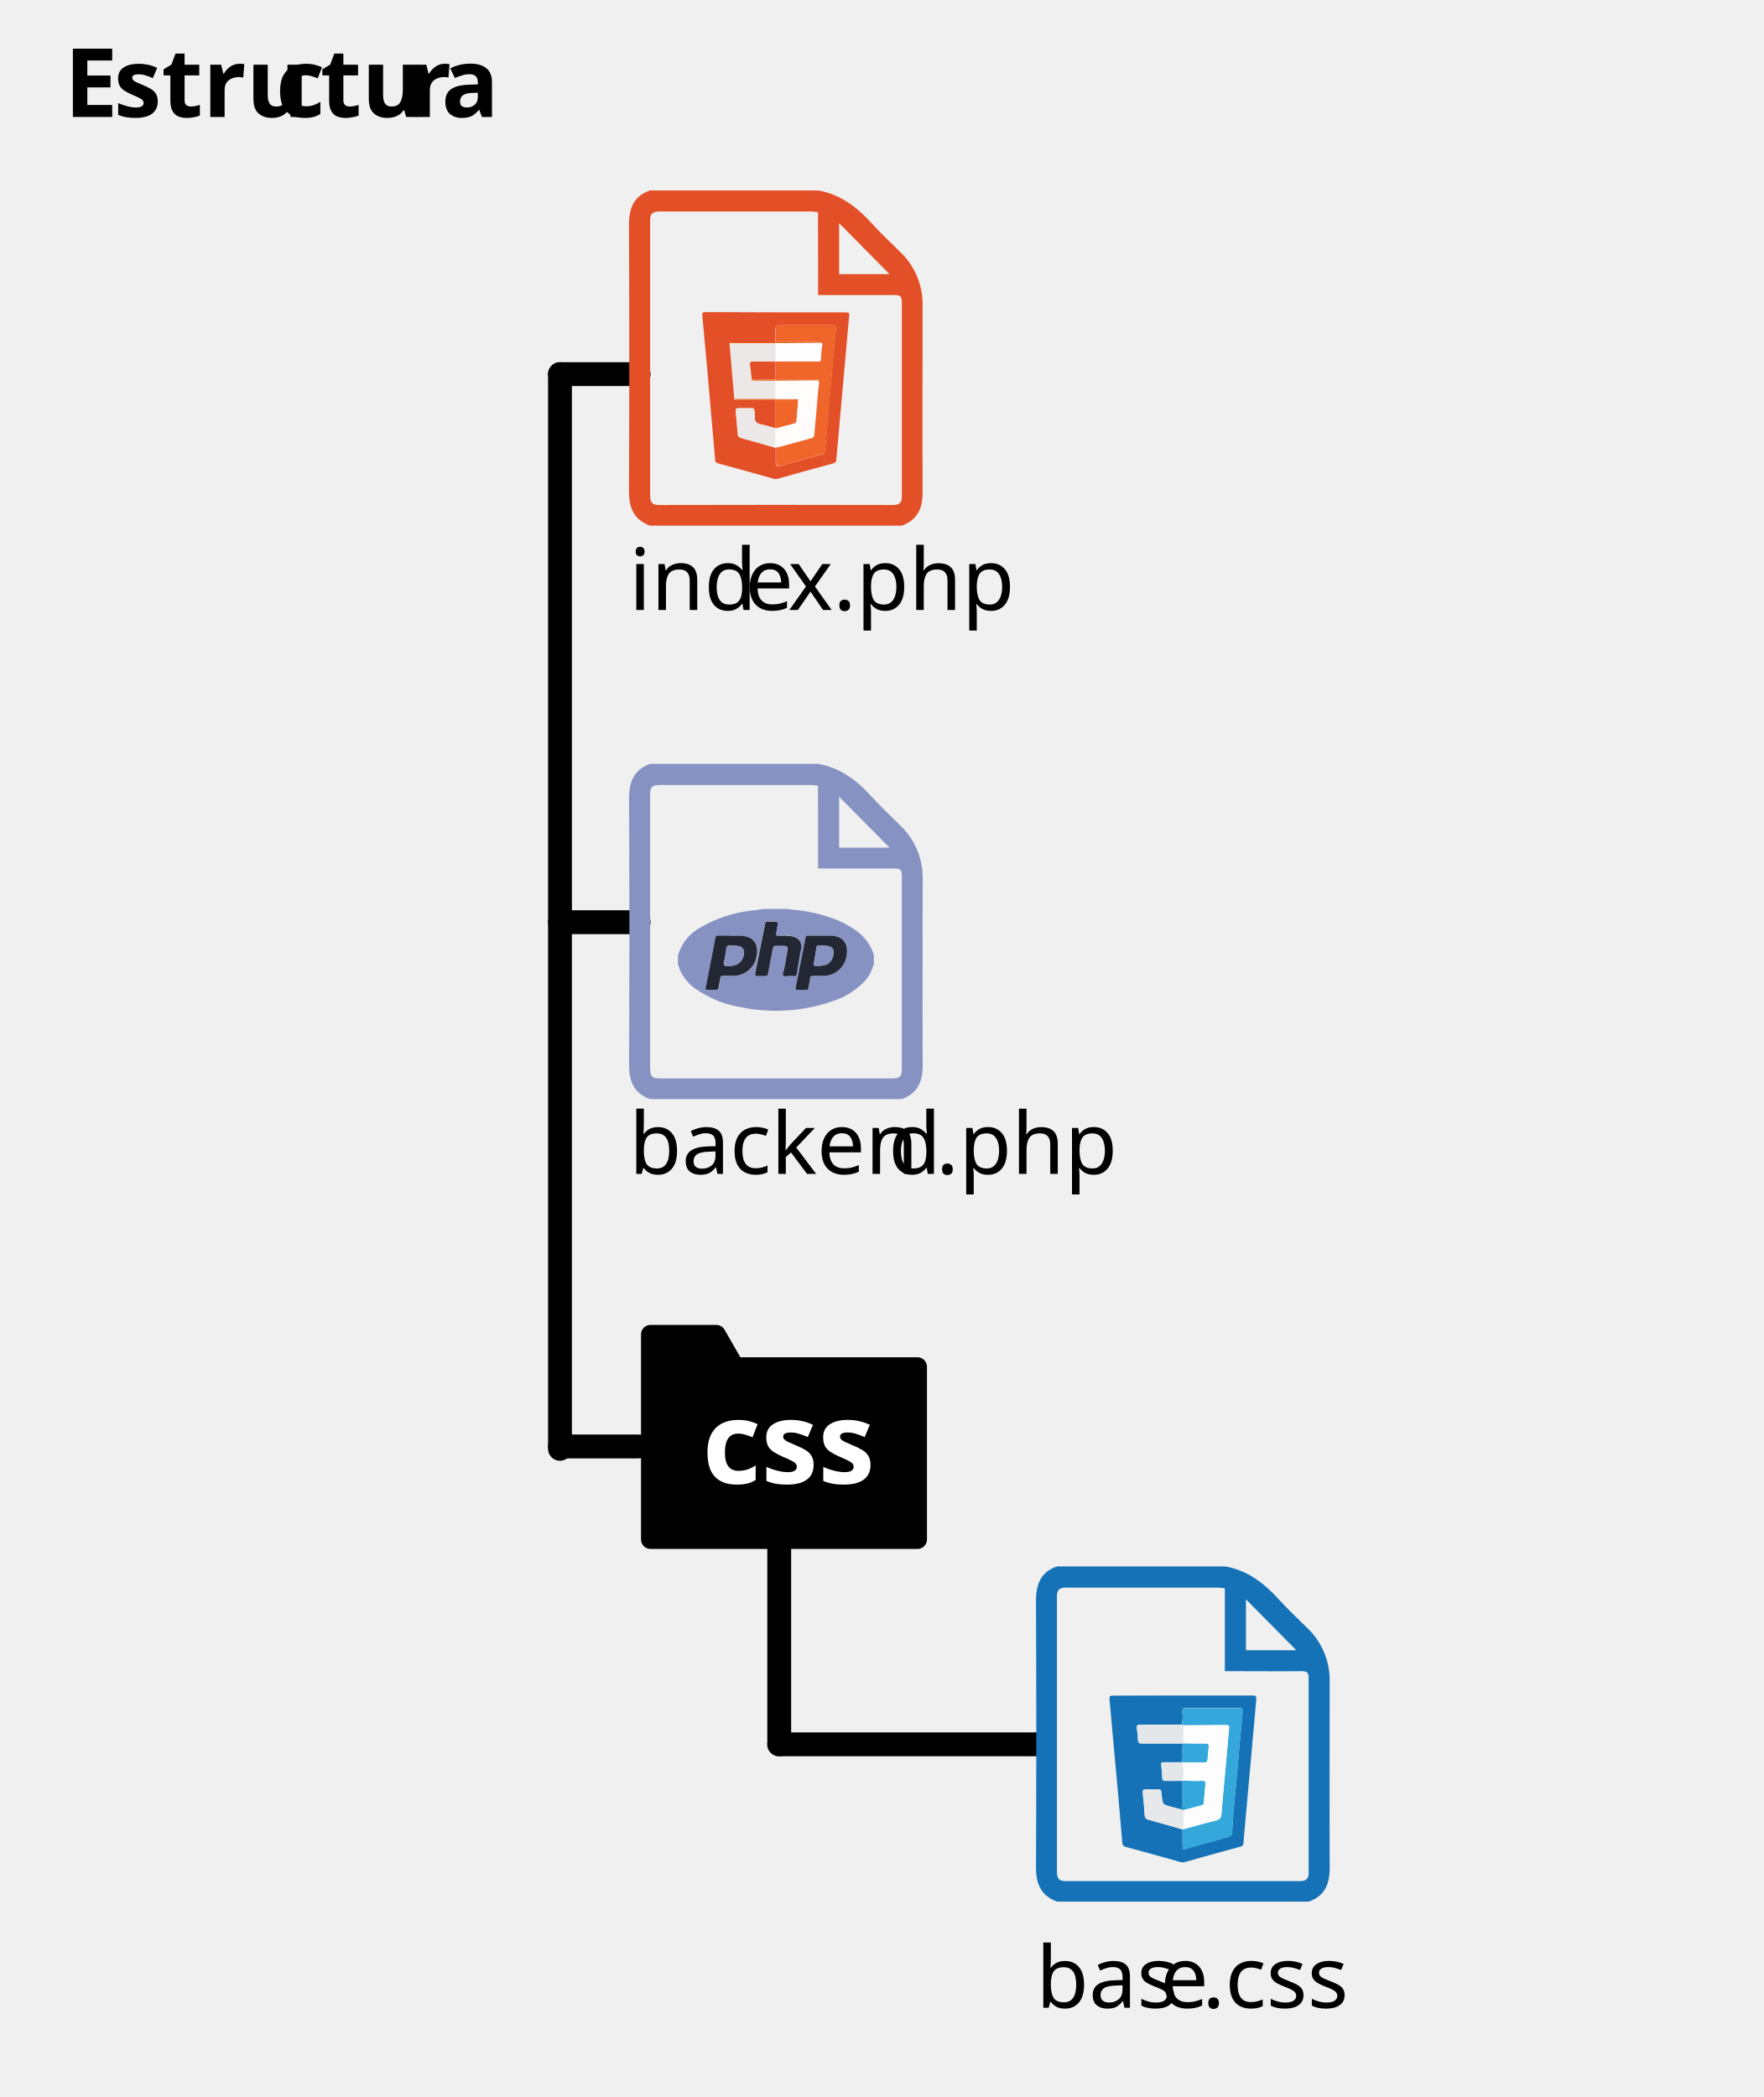
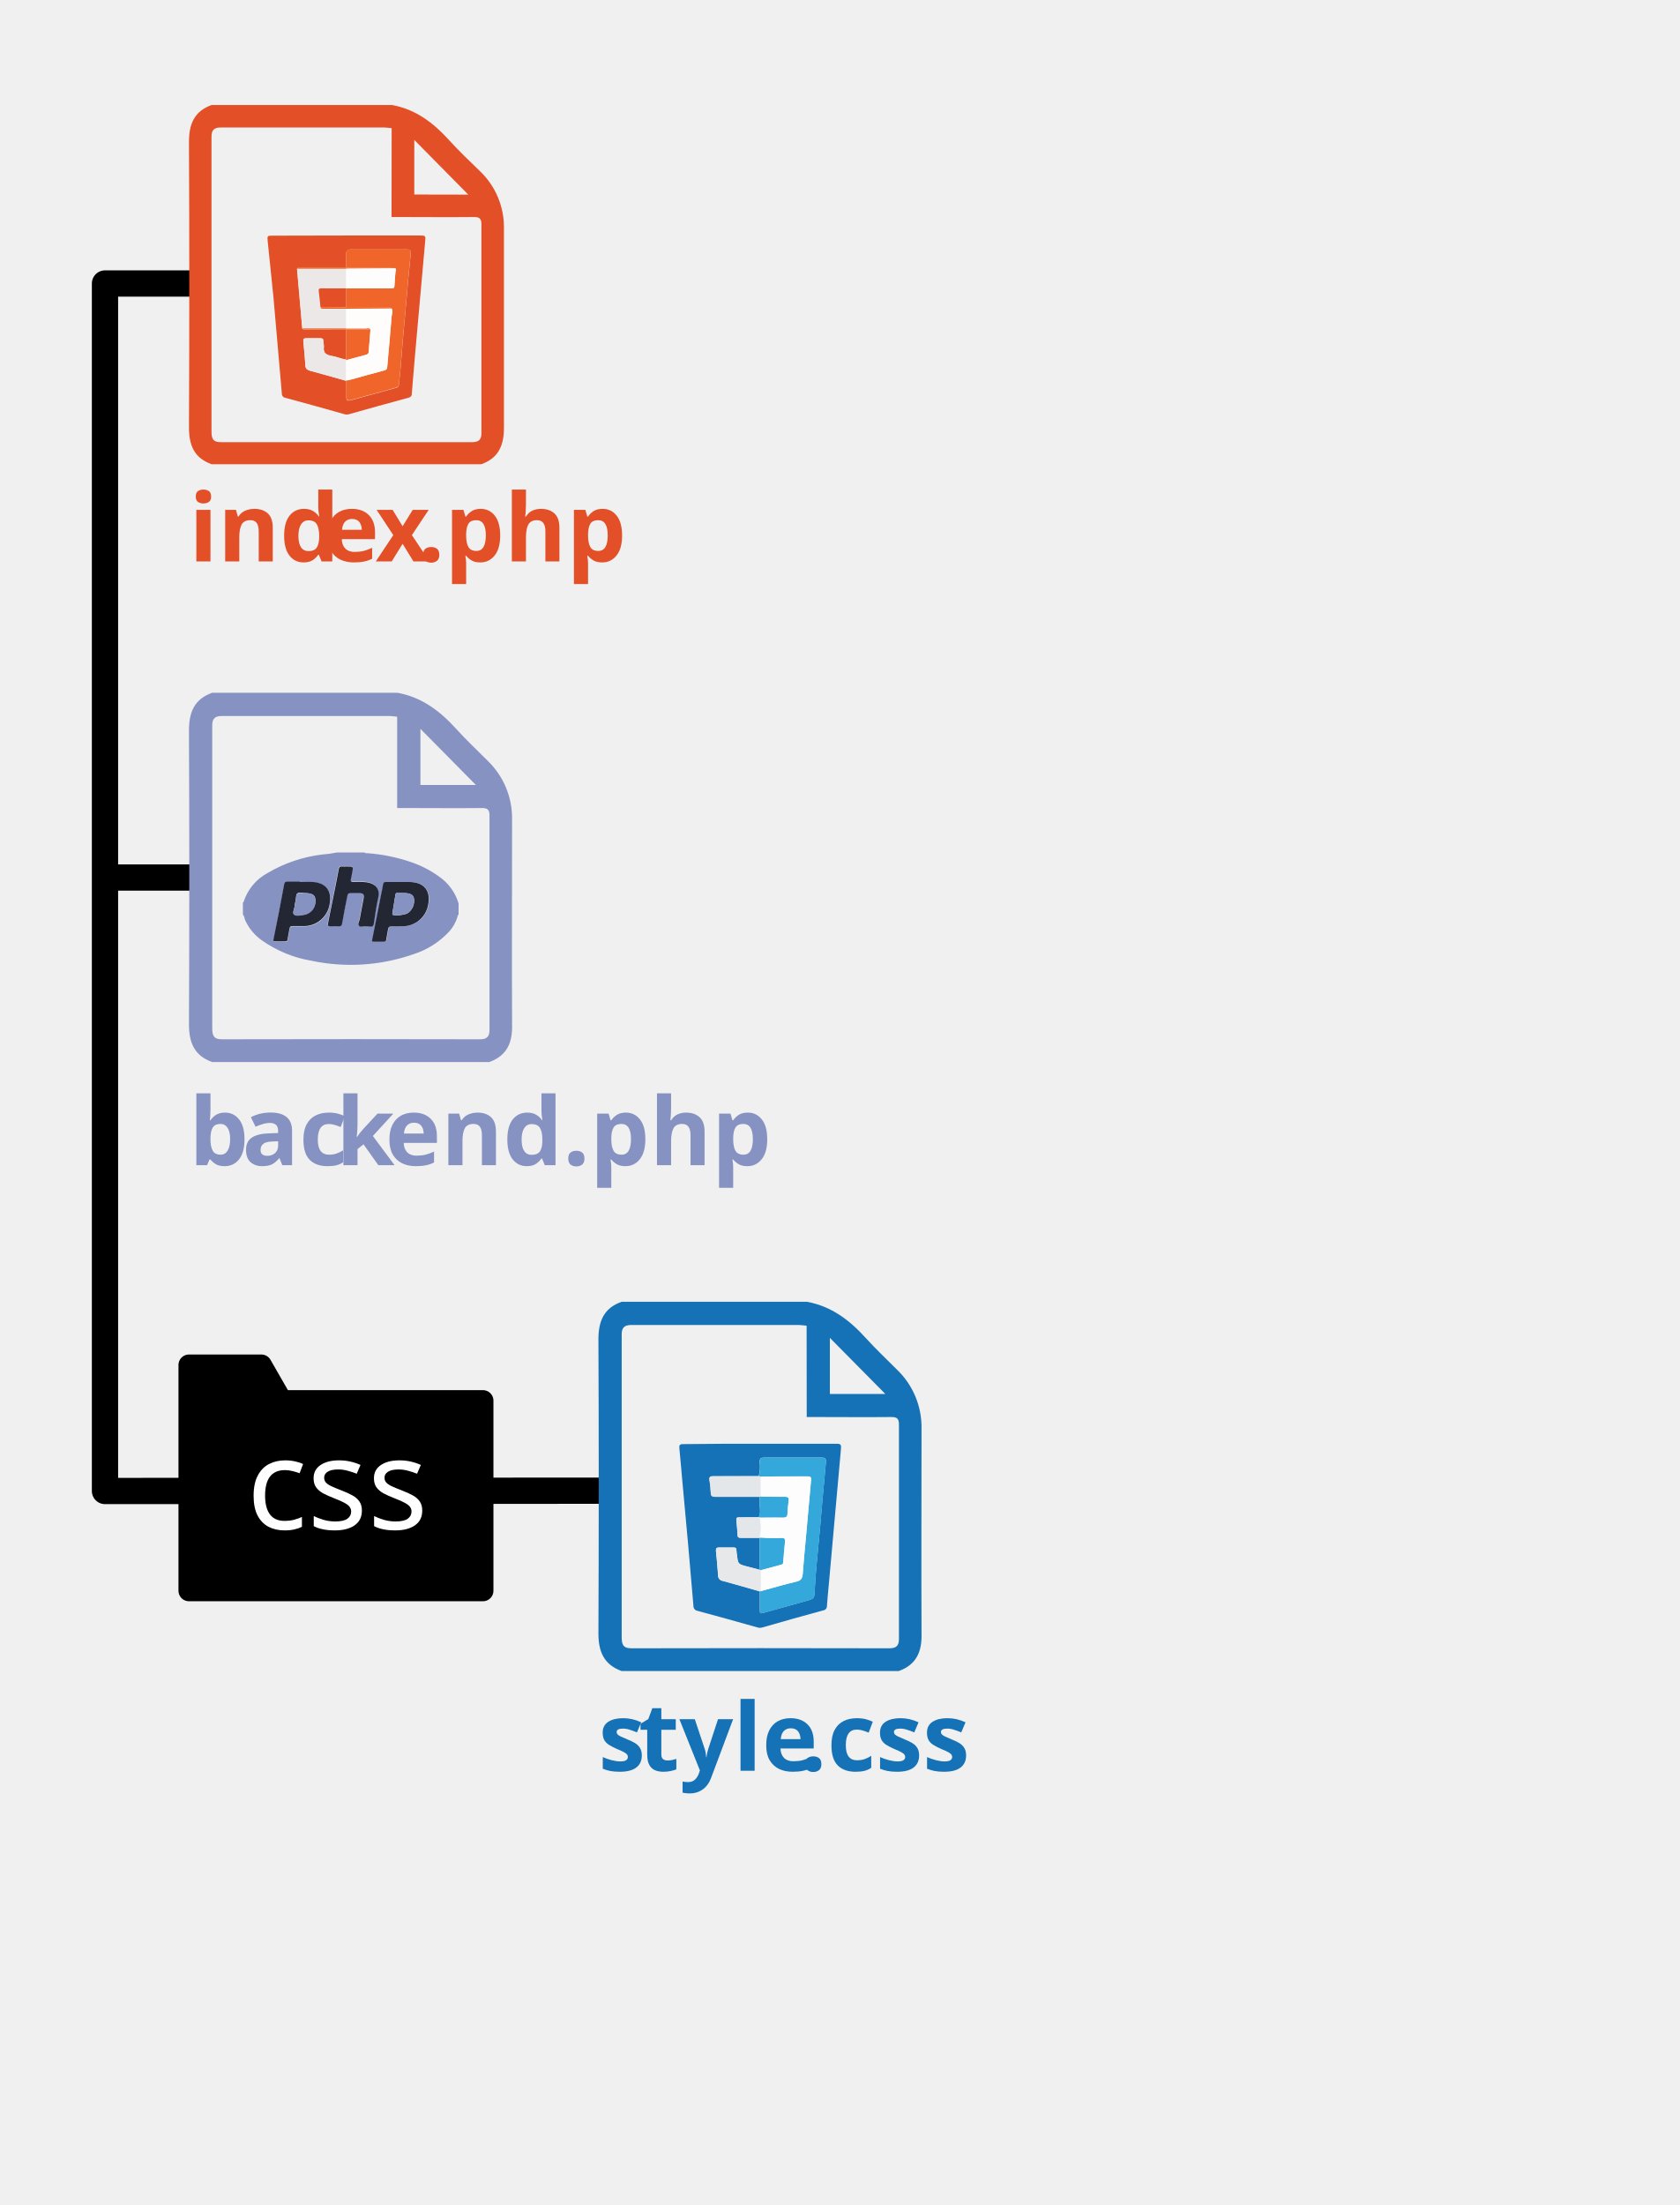
- <svg xmlns="http://www.w3.org/2000/svg" id="bfeb6316-7b32-4636-ad2c-10d6d61362b3" data-name="Capa 1" viewBox="0 0 370 440">
+ <svg xmlns="http://www.w3.org/2000/svg" id="a04faa5f-e1cd-4904-b171-dde281231b3d" data-name="Capa 1" viewBox="0 0 320 420">
  <defs>
-     <style>.a5312a10-8df7-4284-8a98-40cad1b5d318{font-size:20.07px;font-family:MyriadPro-Semibold, Myriad Pro;font-weight:600;}.a927149d-3722-43cd-bf86-bb2c22665fb1{letter-spacing:0em;}.f20b0300-ada6-4e11-a142-678c3128e29c{letter-spacing:0.01em;}.bbf4fb8f-2ec0-4d70-8a1d-113009138729{letter-spacing:0em;}.bcb127b5-7d21-4eb9-91b5-628c6d9b05a8{letter-spacing:-0.01em;}.bae83624-6673-4bfa-9a0b-577996d1568b,.fd0a886f-063a-441c-aba8-9243c1889ca1{stroke:#000;stroke-linecap:round;stroke-linejoin:round;}.bae83624-6673-4bfa-9a0b-577996d1568b{stroke-width:4px;}.fd0a886f-063a-441c-aba8-9243c1889ca1{fill:none;stroke-width:5px;}.a2cd9f05-fae3-4f66-b751-ffaf8f93218a{font-size:18px;font-family:MyriadPro-Regular, Myriad Pro;}.fc7c9bd3-73d5-42cc-80c2-58cd88b7e198{letter-spacing:0em;}.e6484037-50ca-4523-bbf8-77fd320ff5fa{letter-spacing:-0.01em;}.a4b303b7-9266-4167-84ba-cefdb43426be{font-size:24px;fill:#fff;font-family:MyriadPro-Bold, Myriad Pro;font-weight:700;}.ba4c1e87-9e36-4899-afc9-fc2cf6a614b0{fill:#e34f27;}.bbca7927-8bc7-4a94-b00e-d58a4bcd563e{fill:#f0662a;}.bb421e8d-7918-463b-9c62-63d1b974b33f{fill:#ebe8e7;}.a30e985a-581a-43c2-9fe4-4891997b92d7{fill:#ef590c;}.f034e055-fd91-4fe7-a8ab-2786ae0ec9cf{fill:#fefdfc;}.fe55b504-4f31-4e26-bf73-fce50818c088{fill:#fefdfd;}.e6adb279-d10c-41f4-a6b2-7989ccfda4c1{fill:#1572b6;}.bf9e1ed8-e5f1-4744-80b8-b52fbe0c146a{fill:#34a8db;}.ac9cc841-6582-48f8-a82c-70291024ccb4{fill:#e7e8e9;}.e235c7ec-e7d5-4ae0-8beb-ec4590648737{fill:#e4e7e9;}.b8e507d5-a867-463c-add7-6b087d06adae{fill:#fdfdfe;}.a1b7cb71-3ef2-42e2-b9bf-c5757561436d{letter-spacing:-0.01em;}.ee464ce7-6969-49b1-b232-3cc45531b819{fill:#8692c1;}.bb189f51-aa66-4048-9eb5-be5ff51d484c{fill:#232633;}</style>
+     <style>.a8a53b8d-1fb0-4574-b223-6d97b5b1d6fd,.b8307374-6799-4bf0-a8d5-657e83d12113{stroke:#000;stroke-linejoin:round;}.b8307374-6799-4bf0-a8d5-657e83d12113{stroke-linecap:round;stroke-width:4px;}.a8a53b8d-1fb0-4574-b223-6d97b5b1d6fd{fill:none;stroke-width:5px;}.bf6bfa33-5261-4090-b2fb-7348cfd9b181{font-size:24px;fill:#fff;font-family:SourceSansPro-Regular, Source Sans Pro;}.b970f913-ee29-4124-b5dc-68d27f2ecb4f,.bb1b2e5a-fbdc-496d-a076-ef6b0f729569{fill:#e34f27;}.b20557e2-fb9c-4be6-87ca-155758dea8d1{fill:#f0662a;}.f18a4d5c-3dee-4e7a-838c-7b58ab4fdaaa{fill:#ebe8e7;}.ac34c5d4-5668-44e4-8a1d-7918a19b7da4{fill:#ef590c;}.e8361cbd-0c09-421f-8399-d90fc19b0396{fill:#fefdfc;}.a26c0d6f-de3f-4755-8bc8-7cab7ed5eced{fill:#fefdfd;}.ea36145d-d63a-435c-9403-c3d602be9b24,.eaf8b41e-7d9f-4306-b434-704989a4ccfe{fill:#8692c1;}.fb47f862-99e5-4392-b781-8686d163c13d{fill:#232633;}.b0729d71-2834-4961-9c00-7670b0e87f62,.f6bd8b86-0668-4e69-9599-4b4999b3fb1c{fill:#1572b6;}.ff3d7d66-0c5e-4274-8951-5806d8b1cd9f{fill:#34a8db;}.b2dfed2e-f6bf-44fd-b9e9-36fa6dc613aa{fill:#e7e8e9;}.bda10584-240d-4f63-9b7f-9806c7dc6dfe{fill:#e4e7e9;}.b6593ffe-92da-442c-ab15-4c69864637c0{fill:#fdfdfe;}.b970f913-ee29-4124-b5dc-68d27f2ecb4f,.ea36145d-d63a-435c-9403-c3d602be9b24,.f6bd8b86-0668-4e69-9599-4b4999b3fb1c{font-size:18px;font-family:SourceSansPro-Bold, Source Sans Pro;font-weight:700;}.adaf6f10-52cb-4ec8-a4d3-7140127937db{letter-spacing:-0.02em;}.b3c400eb-c245-41fc-89da-6ad6a50360b8{letter-spacing:0em;}.f61b1d4c-7178-435f-8909-94bbcf15eb60{letter-spacing:-0.01em;}.a3f3d2aa-cad9-4e03-8db6-003cb90741e0{letter-spacing:-0.02em;}.e958fb83-9b09-433b-aca5-f07a19280d07{letter-spacing:-0.01em;}.a5dca30f-fd68-4bcc-98e5-98a80dd886ca{letter-spacing:-0.03em;}</style>
  </defs>
-   <text class="a5312a10-8df7-4284-8a98-40cad1b5d318" transform="translate(13.48 24.54)">
-     <tspan class="a927149d-3722-43cd-bf86-bb2c22665fb1">E</tspan>
-     <tspan x="10.4" y="0">stru</tspan>
-     <tspan class="f20b0300-ada6-4e11-a142-678c3128e29c" x="44.38" y="0">c</tspan>
-     <tspan class="bbf4fb8f-2ec0-4d70-8a1d-113009138729" x="53.69" y="0">tu</tspan>
-     <tspan class="bcb127b5-7d21-4eb9-91b5-628c6d9b05a8" x="72.15" y="0">r</tspan>
-     <tspan x="79.12" y="0">a</tspan>
+   <polygon class="b8307374-6799-4bf0-a8d5-657e83d12113" points="92 266.79 53.69 266.79 49.79 260 36 260 36 303 92 303 92 266.79" />
+   <polyline class="a8a53b8d-1fb0-4574-b223-6d97b5b1d6fd" points="37.95 54 20 54 20 284 115.14 283.94" />
+   <line class="a8a53b8d-1fb0-4574-b223-6d97b5b1d6fd" x1="36.77" y1="167.15" x2="20" y2="167.15" />
+   <text class="bf6bfa33-5261-4090-b2fb-7348cfd9b181" transform="translate(47 291.27)">css</text>
+   <path class="bb1b2e5a-fbdc-496d-a076-ef6b0f729569" d="M65.93,44.86H80c1.05,0,1.1.06,1,1.06q-.78,8.67-1.55,17.33-.53,5.86-1,11.73c0,.49-.23.67-.7.8-3.75,1-7.5,2.06-11.24,3.11a1.57,1.57,0,0,1-.91,0c-3.74-1.06-7.48-2.11-11.24-3.12a.77.77,0,0,1-.67-.82q-.78-9.2-1.6-18.37C51.71,53,51.38,49.51,51,46c-.1-1.11-.11-1.11,1-1.11Zm0,17.88,0,5.76c-.93-.11-1.77-.52-2.68-.67s-1.74-.48-1.54-1.73a7.28,7.28,0,0,0-.1-1.12c0-.42-.18-.54-.58-.53-.86,0-1.73,0-2.59,0-.56,0-.7.16-.64.69.15,1.5.29,3,.39,4.49,0,.59.29.81.85,1,2.31.61,4.61,1.28,6.91,1.93,0,.95,0,1.91,0,2.86s.24,1,1.06.79l2.74-.77c1.74-.47,3.5-.92,5.23-1.44.36-.11.94-.11,1-.66q.21-1.76.36-3.51c.13-1.58.23-3.15.37-4.73.21-2.45.45-4.91.67-7.37.14-1.51.25-3,.39-4.54s.31-3.26.48-4.88c.06-.59-.14-.81-.77-.81q-5.33,0-10.65,0c-.66,0-.89.28-.89.88,0,.86,0,1.73,0,2.6H57.44c-.29,0-.65-.14-.87.21q.52,5.7,1,11.4c.25.29.59.17.9.17Z" />
+   <path class="b20557e2-fb9c-4be6-87ca-155758dea8d1" d="M65.93,50.93c0-.87,0-1.74,0-2.6,0-.6.23-.88.89-.88q5.32,0,10.65,0c.63,0,.83.22.77.81-.17,1.62-.33,3.25-.48,4.88s-.25,3-.39,4.54c-.22,2.46-.46,4.92-.67,7.37-.14,1.58-.24,3.15-.37,4.73q-.15,1.75-.36,3.51c-.07.55-.65.55-1,.66-1.73.52-3.49,1-5.23,1.44L67,76.16c-.82.23-1,.06-1.06-.79s0-1.91,0-2.86v-.08a1.94,1.94,0,0,0,.42,0c2.3-.63,4.59-1.28,6.9-1.89.44-.12.5-.38.53-.75.27-3.1.57-6.19.81-9.29,0-.57.38-1.17,0-1.75-.25-.27-.59-.16-.89-.16H65.93V55l0-.06c2.89,0,5.78,0,8.67,0,.41,0,.54-.14.56-.54,0-.84.12-1.67.18-2.5l.06-.25c.05-.2.12-.4-.1-.54s-.6-.16-.9-.16Z" />
+   <path class="f18a4d5c-3dee-4e7a-838c-7b58ab4fdaaa" d="M57.6,62.55q-.51-5.7-1-11.4l9.36,0,0,3.72,0,.06c-1.55,0-3.1,0-4.65,0-.44,0-.62.1-.56.57.14,1,.23,2,.34,3.08.18.36.5.18.76.19l4.11,0v3.73Z" />
+   <path class="f18a4d5c-3dee-4e7a-838c-7b58ab4fdaaa" d="M65.93,72.51c-2.3-.65-4.6-1.32-6.91-1.93-.56-.15-.81-.37-.85-1-.1-1.5-.24-3-.39-4.49-.06-.53.08-.72.64-.69.86,0,1.73,0,2.59,0,.4,0,.58.11.58.53a7.28,7.28,0,0,1,.1,1.12c-.2,1.25.54,1.56,1.54,1.73s1.75.56,2.68.67c0,0,0,.07,0,.11v3.9Z" />
+   <path class="b20557e2-fb9c-4be6-87ca-155758dea8d1" d="M65.92,68.61s0-.07,0-.11c0-1.92,0-3.84,0-5.76h4.65c-.11,1.42-.24,2.85-.33,4.27,0,.42-.29.5-.61.59C68.4,67.92,67.16,68.27,65.92,68.61Z" />
+   <path class="ac34c5d4-5668-44e4-8a1d-7918a19b7da4" d="M65.93,51.17l-9.36,0c.22-.35.58-.21.87-.21H74.38c.3,0,.64-.11.9.16Z" />
+   <path class="ac34c5d4-5668-44e4-8a1d-7918a19b7da4" d="M70.58,62.73H65.93l-7.43,0c-.31,0-.65.12-.9-.17l8.32,0c1.24,0,2.48,0,3.72,0C70,62.57,70.32,62.39,70.58,62.73Z" />
+   <path class="e8361cbd-0c09-421f-8399-d90fc19b0396" d="M70.58,62.73c-.26-.34-.63-.16-.94-.17-1.24,0-2.48,0-3.72,0,0-1.25,0-2.49,0-3.73l8.65-.07c.38.58,0,1.18,0,1.75-.24,3.1-.54,6.19-.81,9.29,0,.37-.09.63-.53.75-2.31.61-4.6,1.26-6.9,1.89a1.94,1.94,0,0,1-.42,0V68.61c1.24-.34,2.48-.69,3.72-1,.32-.09.58-.17.61-.59C70.34,65.58,70.47,64.15,70.58,62.73Z" />
+   <path class="a26c0d6f-de3f-4755-8bc8-7cab7ed5eced" d="M65.93,51.17l9.35-.07c.22.14.15.34.1.54l-.06.25c-.06.83-.14,1.66-.18,2.5,0,.4-.15.54-.56.54-2.89,0-5.78,0-8.67,0C65.92,53.65,65.92,52.41,65.93,51.17Z" />
+   <path class="bb1b2e5a-fbdc-496d-a076-ef6b0f729569" d="M61.06,58.57c-.11-1-.2-2-.34-3.08-.06-.47.12-.58.56-.57,1.55,0,3.1,0,4.65,0v3.61Z" />
+   <path class="ac34c5d4-5668-44e4-8a1d-7918a19b7da4" d="M61.06,58.57H73.69c.3,0,.64-.11.89.16l-8.65.07-4.11,0C61.56,58.75,61.24,58.93,61.06,58.57Z" />
+   <path class="f18a4d5c-3dee-4e7a-838c-7b58ab4fdaaa" d="M75.32,51.89l.06-.25Z" />
+   <path class="bb1b2e5a-fbdc-496d-a076-ef6b0f729569" d="M91.7,88.42H40.3C37,87.24,36,84.81,36,81.45Q36.12,54.21,36,27c0-3.36,1-5.79,4.3-7H74.67c4.5.81,7.89,3.39,10.88,6.69,1.86,2.06,3.91,4,5.89,5.92A14.75,14.75,0,0,1,96,43.5c0,12.65,0,25.3,0,38C96,84.8,95,87.24,91.7,88.42Zm-17.09-64c-.6-.06-1-.14-1.39-.14q-15.58,0-31.17,0c-1.34,0-1.78.58-1.76,1.85,0,3.54,0,7.09,0,10.64q0,22.65,0,45.3c0,1.25.12,2.16,1.75,2.15q24,0,47.9,0c1.21,0,1.77-.43,1.77-1.68q0-19.92,0-39.83c0-1.06-.36-1.38-1.42-1.37-4.66.05-9.32,0-14,0h-1.7Zm14.6,12.65L78.92,26.65v10.4Z" />
+   <path class="eaf8b41e-7d9f-4306-b434-704989a4ccfe" d="M64.17,162.38h5.3c.13.18.32.12.49.13a33.08,33.08,0,0,1,8.46,1.74A20.12,20.12,0,0,1,83.69,167a9.47,9.47,0,0,1,3.67,5.09v2.12c-.16.07-.17.25-.21.39a7.16,7.16,0,0,1-1.65,2.91,15.82,15.82,0,0,1-6.76,4.25A36.14,36.14,0,0,1,59.35,183a22.93,22.93,0,0,1-9.47-3.89,9.39,9.39,0,0,1-3.17-3.83c-.16-.36-.14-.78-.44-1.08v-2.25c0-.05.11-.09.13-.14A9.57,9.57,0,0,1,51,166.27a26.84,26.84,0,0,1,10.33-3.5A21.14,21.14,0,0,0,64.17,162.38ZM76,168c-.75,0-1.5,0-2.25,0-.47,0-.68.12-.74.6s-.22,1.12-.33,1.69c-.56,2.85-1.11,5.71-1.69,8.56-.1.45,0,.55.43.53s1.11,0,1.66,0c.35,0,.51-.1.56-.45.09-.63.24-1.25.34-1.89.07-.42.21-.65.71-.61a18.87,18.87,0,0,0,2,0,4.93,4.93,0,0,0,4.93-4.07c.53-2.74-.75-4.31-3.56-4.36Zm-18.87,0v0c-.77,0-1.54,0-2.31,0-.41,0-.57.12-.65.54q-1,5.16-2,10.32c-.09.43,0,.54.44.52s1.11,0,1.66,0c.34,0,.51-.07.56-.45.09-.68.26-1.35.37-2,.06-.34.19-.49.56-.47.66,0,1.33,0,2,0a4.94,4.94,0,0,0,5.09-4.27c.42-2.43-.69-3.91-3.14-4.12C58.84,168,58,168,57.15,168Zm12.46,8.4a7,7,0,0,1,.93,0c.44.06.58-.15.64-.54.27-1.65.48-3.32.85-5s-.59-2.63-2.17-2.88a15.86,15.86,0,0,0-2.58-.06c-.39,0-.58-.1-.47-.53s.15-.78.23-1.17c.26-1.27.26-1.26-1-1.26-.31,0-.62,0-.93,0s-.53.1-.6.49c-.29,1.61-.62,3.21-.94,4.8-.37,1.84-.73,3.68-1.11,5.52-.1.48,0,.63.51.59a12.85,12.85,0,0,1,1.52,0c.41,0,.57-.11.65-.53.32-1.76.7-3.5,1-5.26.08-.43.25-.6.69-.56s1,0,1.46,0c.9,0,1.1.27.93,1.14l-.72,3.83c-.08.43-.35,1-.17,1.26S69.23,176.38,69.61,176.43Z" />
+   <path class="fb47f862-99e5-4392-b781-8686d163c13d" d="M76,168h2c2.81.05,4.09,1.62,3.56,4.36a4.93,4.93,0,0,1-4.93,4.07,18.87,18.87,0,0,1-2,0c-.5,0-.64.19-.71.61-.1.64-.25,1.26-.34,1.89,0,.35-.21.47-.56.45-.55,0-1.11,0-1.66,0s-.53-.08-.43-.53c.58-2.85,1.13-5.71,1.69-8.56.11-.57.26-1.12.33-1.69s.27-.62.74-.6C74.52,168,75.27,168,76,168Zm.61,2.09h-.85c-.23,0-.39,0-.43.3-.2,1.19-.39,2.39-.59,3.58,0,.2,0,.35.26.34a5.87,5.87,0,0,0,2.53-.28,2.87,2.87,0,0,0,1.33-2.93c-.14-.7-.76-1-2-1Z" />
+   <path class="fb47f862-99e5-4392-b781-8686d163c13d" d="M57.15,168c.84,0,1.69-.06,2.52,0,2.45.21,3.56,1.69,3.14,4.12a4.94,4.94,0,0,1-5.09,4.27c-.66,0-1.33,0-2,0-.37,0-.5.13-.56.47-.11.67-.28,1.34-.37,2,0,.38-.22.46-.56.45-.55,0-1.11,0-1.66,0s-.53-.09-.44-.52q1.05-5.16,2-10.32c.08-.42.24-.55.65-.54.77,0,1.54,0,2.31,0Zm.61,2.06a3.53,3.53,0,0,1-.46,0c-.55-.07-.85.08-.89.71s-.23,1.17-.27,1.76-.54,1.36-.08,1.67,1.25.12,1.87,0a2.6,2.6,0,0,0,2.13-3C60,170.42,59.37,170.09,57.76,170.09Z" />
+   <path class="fb47f862-99e5-4392-b781-8686d163c13d" d="M69.61,176.43c-.38-.05-1,.21-1.25-.11s.09-.83.17-1.26l.72-3.83c.17-.87,0-1.12-.93-1.14-.49,0-1,0-1.46,0s-.61.13-.69.56c-.33,1.76-.71,3.5-1,5.26-.08.42-.24.55-.65.53a12.85,12.85,0,0,0-1.52,0c-.48,0-.61-.11-.51-.59.38-1.84.74-3.68,1.11-5.52.32-1.59.65-3.19.94-4.8.07-.39.22-.52.6-.49s.62,0,.93,0c1.26,0,1.26,0,1,1.26-.08.39-.13.78-.23,1.17s.08.53.47.53a15.86,15.86,0,0,1,2.58.06c1.58.25,2.55,1.2,2.17,2.88s-.58,3.3-.85,5c-.06.39-.2.6-.64.54A7,7,0,0,0,69.61,176.43Z" />
+   <path class="eaf8b41e-7d9f-4306-b434-704989a4ccfe" d="M76.63,170.09h.2c1.29,0,1.91.31,2,1A2.87,2.87,0,0,1,77.55,174a5.87,5.87,0,0,1-2.53.28c-.25,0-.29-.14-.26-.34.2-1.19.39-2.39.59-3.58,0-.25.2-.31.43-.3Z" />
+   <path class="eaf8b41e-7d9f-4306-b434-704989a4ccfe" d="M57.76,170.09c1.61,0,2.23.33,2.3,1.2a2.6,2.6,0,0,1-2.13,3c-.62.09-1.43.27-1.87,0s0-1.09.08-1.67.24-1.17.27-1.76.34-.78.89-.71A3.53,3.53,0,0,0,57.76,170.09Z" />
+   <path class="eaf8b41e-7d9f-4306-b434-704989a4ccfe" d="M93.22,202.29H40.41C37,201.07,36,198.57,36,195.13q.12-28,0-56c0-3.45,1-5.95,4.41-7.17H75.72c4.63.83,8.11,3.48,11.18,6.87,1.92,2.12,4,4.07,6,6.08a15.17,15.17,0,0,1,4.65,11.19c0,13-.06,26,0,39C97.66,198.57,96.6,201.07,93.22,202.29ZM75.66,136.52c-.61-.06-1-.14-1.42-.14-10.67,0-21.35,0-32,0-1.38,0-1.83.59-1.81,1.89,0,3.65,0,7.29,0,10.93q0,23.26,0,46.54c0,1.29.13,2.22,1.8,2.22q24.6-.06,49.2,0c1.24,0,1.82-.44,1.82-1.73q0-20.46,0-40.91c0-1.09-.37-1.42-1.45-1.41-4.79.05-9.58,0-14.37,0H75.66Zm15,13c-3.52-3.57-7.07-7.15-10.57-10.69v10.69Z" />
+   <path class="b0729d71-2834-4961-9c00-7670b0e87f62" d="M144.83,275c4.86,0,9.72,0,14.58,0,.76,0,.86.24.8.9q-1.17,13-2.33,26c-.12,1.33-.26,2.66-.35,4a.8.8,0,0,1-.7.84Q151,308.32,145.2,310a1.53,1.53,0,0,1-.85,0c-3.82-1.07-7.63-2.14-11.46-3.17a.91.91,0,0,1-.79-.95q-1-11.91-2.12-23.82c-.19-2.06-.35-4.13-.56-6.19-.06-.6.07-.81.73-.8C135,275,139.93,275,144.83,275Zm-.27,14c-1.24,0-2.47,0-3.71,0-.38,0-.63,0-.58.52.1,1,.17,1.94.23,2.91,0,.47.35.47.69.47l3.54,0V299l-2.48-.65c-1.65-.45-1.65-.45-1.85-2.1a8.23,8.23,0,0,1-.11-1c0-.4-.18-.51-.55-.5-.91,0-1.83,0-2.75,0-.54,0-.65.19-.6.68.16,1.56.31,3.12.41,4.68a1,1,0,0,0,.87,1c2.37.63,4.72,1.32,7.07,2v3.2c0,1.11,0,1.11,1,.81,2.59-.72,5.17-1.45,7.76-2.16,1.65-.46,1.62-.45,1.7-2.14s.24-3.47.39-5.2c.21-2.38.45-4.75.67-7.12.14-1.56.26-3.12.4-4.67q.33-3.66.67-7.3c.07-.63-.09-.9-.8-.89q-5.52,0-11,0c-.62,0-.81.18-.83.81a6.7,6.7,0,0,1-.16,2.71c-2.89,0-5.79,0-8.68,0-.58,0-.8.15-.71.75a17.15,17.15,0,0,1,.24,2.37c0,.7.31.8.92.8,2.81,0,5.61,0,8.42,0,0,.38,0,.76,0,1.13C144.66,287.18,145,288.12,144.56,289Z" />
+   <path class="ff3d7d66-0c5e-4274-8951-5806d8b1cd9f" d="M144.56,281.18a6.7,6.7,0,0,0,.16-2.71c0-.63.21-.81.83-.81q5.5,0,11,0c.71,0,.87.26.8.89q-.35,3.65-.67,7.3c-.14,1.55-.26,3.11-.4,4.67-.22,2.37-.46,4.74-.67,7.12-.15,1.73-.31,3.46-.39,5.2s-.05,1.68-1.7,2.14c-2.59.71-5.17,1.44-7.76,2.16-1,.3-1,.3-1-.81v-3.2l.19-.08c2.25-.61,4.49-1.28,6.77-1.81.91-.21,1.14-.66,1.2-1.5.19-2.57.45-5.13.68-7.69q.45-5.08.91-10.17c0-.49-.07-.68-.6-.68-3,0-6,0-9,.05Z" />
+   <path class="b2dfed2e-f6bf-44fd-b9e9-36fa6dc613aa" d="M144.93,303.05l-.19.08c-2.35-.66-4.7-1.35-7.07-2a1,1,0,0,1-.87-1c-.1-1.56-.25-3.12-.41-4.68,0-.49.06-.7.6-.68.92,0,1.84,0,2.75,0,.37,0,.55.1.55.5a8.23,8.23,0,0,0,.11,1c.2,1.65.2,1.65,1.85,2.1l2.48.65.19.06Z" />
+   <path class="bda10584-240d-4f63-9b7f-9806c7dc6dfe" d="M144.56,281.18l.35.07c0,1.26,0,2.52,0,3.78l-.17.1c-2.81,0-5.61,0-8.42,0-.61,0-.92-.1-.92-.8a17.15,17.15,0,0,0-.24-2.37c-.09-.6.13-.75.71-.75C138.77,281.21,141.67,281.19,144.56,281.18Z" />
+   <path class="ff3d7d66-0c5e-4274-8951-5806d8b1cd9f" d="M144.92,299.08l-.19-.06V293s0-.08,0-.12a33.94,33.94,0,0,0,4.16.08c.49,0,.7.12.65.65-.14,1.32-.26,2.64-.36,4,0,.42-.32.44-.6.52Z" />
+   <path class="ff3d7d66-0c5e-4274-8951-5806d8b1cd9f" d="M144.75,285.13l.17-.1c1.54,0,3.08.07,4.62.05.6,0,.78.19.7.77-.1.82-.17,1.65-.22,2.47,0,.54-.25.75-.83.74-1.48,0-3,0-4.44,0l-.19-.08c.39-.89.1-1.83.18-2.75C144.77,285.89,144.75,285.51,144.75,285.13Z" />
+   <path class="bda10584-240d-4f63-9b7f-9806c7dc6dfe" d="M144.56,289l.19.08a9.11,9.11,0,0,1,0,3.75s0,.08,0,.12l-3.54,0c-.34,0-.66,0-.69-.47-.06-1-.13-1.94-.23-2.91-.05-.48.2-.52.58-.52C142.09,289,143.32,289,144.56,289Z" />
+   <path class="b6593ffe-92da-442c-ab15-4c69864637c0" d="M144.74,292.84a9.11,9.11,0,0,0,0-3.75c1.48,0,3-.06,4.44,0,.58,0,.79-.2.83-.74,0-.82.12-1.65.22-2.47.08-.58-.1-.77-.7-.77-1.54,0-3.08,0-4.62-.05,0-1.26,0-2.52,0-3.78,3,0,6,0,9-.05.53,0,.65.19.6.68q-.47,5.08-.91,10.17c-.23,2.56-.49,5.12-.68,7.69-.06.84-.29,1.29-1.2,1.5-2.28.53-4.52,1.2-6.77,1.81,0-1.32,0-2.65,0-4l3.67-1c.28-.08.57-.1.6-.52.1-1.33.22-2.65.36-4,0-.53-.16-.64-.65-.65A33.94,33.94,0,0,1,144.74,292.84Z" />
+   <path class="b0729d71-2834-4961-9c00-7670b0e87f62" d="M171.22,318.29H118.41c-3.37-1.22-4.42-3.72-4.41-7.16q.12-28,0-56c0-3.45,1-5.95,4.41-7.17h35.31c4.63.83,8.11,3.48,11.18,6.87,1.92,2.12,4,4.07,6,6.08a15.17,15.17,0,0,1,4.65,11.19c0,13-.06,26,0,39C175.66,314.57,174.6,317.07,171.22,318.29Zm-17.56-65.77c-.61-.06-1-.14-1.42-.14-10.67,0-21.35,0-32,0-1.38,0-1.83.59-1.81,1.89,0,3.65,0,7.29,0,10.93q0,23.26,0,46.54c0,1.29.13,2.22,1.8,2.22q24.6-.06,49.2,0c1.24,0,1.82-.44,1.82-1.73q0-20.46,0-40.91c0-1.09-.37-1.42-1.45-1.41-4.79.05-9.58,0-14.37,0h-1.75Zm15,13c-3.52-3.57-7.07-7.15-10.57-10.69v10.69Z" />
+   <text class="f6bd8b86-0668-4e69-9599-4b4999b3fb1c" transform="translate(114 337.29)">
+     <tspan class="adaf6f10-52cb-4ec8-a4d3-7140127937db">s</tspan>
+     <tspan class="b3c400eb-c245-41fc-89da-6ad6a50360b8" x="7.61" y="0">tyle</tspan>
+     <tspan class="f61b1d4c-7178-435f-8909-94bbcf15eb60" x="38.36" y="0">.</tspan>
+     <tspan x="43.58" y="0">css</tspan>
  </text>
-   <polygon class="bae83624-6673-4bfa-9a0b-577996d1568b" points="192.5 286.79 154.19 286.79 150.29 280 136.5 280 136.5 323 192.5 323 192.5 286.79" />
-   <line class="fd0a886f-063a-441c-aba8-9243c1889ca1" x1="117.5" y1="78.5" x2="117.5" y2="304" />
-   <line class="fd0a886f-063a-441c-aba8-9243c1889ca1" x1="134" y1="193.5" x2="117.5" y2="193.5" />
-   <line class="fd0a886f-063a-441c-aba8-9243c1889ca1" x1="134" y1="78.5" x2="117.5" y2="78.5" />
-   <line class="fd0a886f-063a-441c-aba8-9243c1889ca1" x1="134" y1="303.5" x2="117.5" y2="303.5" />
-   <line class="fd0a886f-063a-441c-aba8-9243c1889ca1" x1="163.5" y1="324" x2="163.5" y2="366" />
-   <line class="fd0a886f-063a-441c-aba8-9243c1889ca1" x1="219" y1="366" x2="163.5" y2="366" />
-   <text class="a2cd9f05-fae3-4f66-b751-ffaf8f93218a" transform="translate(131.98 127.99)">ind<tspan class="fc7c9bd3-73d5-42cc-80c2-58cd88b7e198" x="24.35" y="0">e</tspan>
-     <tspan x="33.32" y="0">x.php</tspan>
+   <text class="b970f913-ee29-4124-b5dc-68d27f2ecb4f" transform="translate(36 106.94)">ind<tspan class="a3f3d2aa-cad9-4e03-8db6-003cb90741e0" x="25.58" y="0">ex</tspan>
+     <tspan x="43.58" y="0">.php</tspan>
  </text>
-   <text class="a2cd9f05-fae3-4f66-b751-ffaf8f93218a" transform="translate(217.38 421.27)">bas<tspan class="e6484037-50ca-4523-bbf8-77fd320ff5fa" x="26.05" y="0">e</tspan>
-     <tspan x="34.85" y="0">.css</tspan>
+   <text class="ea36145d-d63a-435c-9403-c3d602be9b24" transform="translate(36 221.94)">
+     <tspan class="e958fb83-9b09-433b-aca5-f07a19280d07">b</tspan>
+     <tspan x="10.12" y="0">ac</tspan>
+     <tspan class="a5dca30f-fd68-4bcc-98e5-98a80dd886ca" x="28.01" y="0">k</tspan>
+     <tspan x="37.37" y="0">end.php</tspan>
  </text>
-   <text class="a4b303b7-9266-4167-84ba-cefdb43426be" transform="translate(147.37 311.27)">css</text>
-   <path class="ba4c1e87-9e36-4899-afc9-fc2cf6a614b0" d="M162.73,65.54h14.41c1.09,0,1.13.06,1,1.09l-1.59,17.8c-.36,4-.73,8-1.07,12,0,.5-.24.69-.72.82q-5.78,1.56-11.54,3.19a1.59,1.59,0,0,1-.94,0c-3.85-1.08-7.69-2.16-11.55-3.2a.78.78,0,0,1-.68-.84q-.81-9.45-1.65-18.87c-.32-3.64-.66-7.27-1-10.9-.11-1.14-.12-1.14,1.05-1.14Zm0,18.36,0,5.92c-.94-.11-1.81-.53-2.74-.69s-1.79-.49-1.58-1.77a9.12,9.12,0,0,0-.11-1.15c0-.43-.18-.56-.59-.55-.89,0-1.78,0-2.67,0-.57,0-.71.16-.66.7.16,1.54.3,3.07.41,4.61,0,.6.29.84.88,1,2.37.62,4.72,1.32,7.09,2,0,1,0,2,0,2.94s.25,1.05,1.09.81l2.81-.79c1.79-.49,3.6-.94,5.38-1.48.37-.11,1-.11,1-.68.15-1.2.27-2.4.37-3.61.14-1.61.24-3.23.38-4.85.22-2.52.46-5,.69-7.57.14-1.56.26-3.11.41-4.67s.31-3.34.48-5c.07-.61-.14-.83-.78-.83q-5.47,0-11,0c-.67,0-.91.29-.91.9,0,.89,0,1.78,0,2.67-2.91,0-5.82,0-8.72,0-.3,0-.67-.15-.89.21l1,11.71c.26.3.61.18.92.18Z" />
-   <path class="bbca7927-8bc7-4a94-b00e-d58a4bcd563e" d="M162.73,71.77c0-.89,0-1.78,0-2.67,0-.61.24-.9.91-.9q5.48,0,11,0c.64,0,.85.22.78.83q-.26,2.5-.48,5c-.15,1.56-.27,3.11-.41,4.67-.23,2.53-.47,5.05-.69,7.57-.14,1.62-.24,3.24-.38,4.85-.1,1.21-.22,2.41-.37,3.61-.07.57-.66.57-1,.68-1.78.54-3.59,1-5.38,1.48l-2.81.79c-.84.24-1.08.07-1.09-.81s0-2,0-2.94l0-.08a2.13,2.13,0,0,0,.44,0c2.36-.64,4.72-1.31,7.09-1.94.45-.12.51-.39.54-.77.28-3.19.59-6.36.83-9.55,0-.59.4-1.19,0-1.79-.27-.28-.61-.17-.92-.17h-8v-3.7l0-.07,8.9,0c.43,0,.56-.14.58-.55,0-.86.12-1.72.19-2.57l.06-.26c.05-.2.12-.4-.11-.55s-.61-.17-.92-.17Z" />
-   <path class="bb421e8d-7918-463b-9c62-63d1b974b33f" d="M154.17,83.71l-1-11.71,9.61,0,0,3.82,0,.07c-1.59,0-3.19,0-4.78,0-.45,0-.64.1-.57.59.14,1.05.23,2.11.35,3.16.18.37.51.19.77.19,1.41,0,2.82,0,4.22,0v3.83Z" />
-   <path class="bb421e8d-7918-463b-9c62-63d1b974b33f" d="M162.73,93.94c-2.37-.66-4.72-1.36-7.09-2-.59-.15-.84-.39-.88-1-.11-1.54-.25-3.07-.41-4.61,0-.54.09-.73.66-.7.89,0,1.78,0,2.67,0,.41,0,.59.12.59.55a9.12,9.12,0,0,1,.11,1.15c-.21,1.28.55,1.6,1.58,1.77s1.8.58,2.74.69a.5.5,0,0,1,0,.12c0,1.31,0,2.61,0,3.92Z" />
-   <path class="bbca7927-8bc7-4a94-b00e-d58a4bcd563e" d="M162.72,89.94a.5.5,0,0,0,0-.12l0-5.92h4.77c-.11,1.47-.24,2.93-.34,4.4,0,.42-.29.51-.62.6Z" />
-   <path class="a30e985a-581a-43c2-9fe4-4891997b92d7" d="M162.73,72l-9.61,0c.22-.36.59-.21.89-.21,2.9,0,5.81,0,8.72,0h8.68c.31,0,.66-.11.92.17Z" />
-   <path class="a30e985a-581a-43c2-9fe4-4891997b92d7" d="M167.5,83.89H155.09c-.31,0-.66.12-.92-.18l8.55,0c1.28,0,2.55,0,3.82,0C166.86,83.73,167.24,83.54,167.5,83.89Z" />
-   <path class="f034e055-fd91-4fe7-a8ab-2786ae0ec9cf" d="M167.5,83.89c-.26-.35-.64-.16-1-.17-1.27,0-2.54,0-3.82,0V79.86l8.9-.07c.39.6,0,1.2,0,1.79-.24,3.19-.55,6.36-.83,9.55,0,.38-.09.65-.54.77-2.37.63-4.73,1.3-7.09,1.94a2.13,2.13,0,0,1-.44,0c0-1.31,0-2.61,0-3.92l3.82-1c.33-.09.59-.18.62-.6C167.26,86.82,167.39,85.36,167.5,83.89Z" />
-   <path class="fe55b504-4f31-4e26-bf73-fce50818c088" d="M162.73,72l9.6-.07c.23.15.16.35.11.55l-.06.26c-.07.85-.15,1.71-.19,2.57,0,.41-.15.56-.58.55l-8.9,0C162.72,74.57,162.72,73.29,162.73,72Z" />
-   <path class="ba4c1e87-9e36-4899-afc9-fc2cf6a614b0" d="M157.73,79.62c-.12-1.05-.21-2.11-.35-3.16-.07-.49.12-.6.57-.59,1.59,0,3.19,0,4.78,0v3.7Z" />
-   <path class="a30e985a-581a-43c2-9fe4-4891997b92d7" d="M157.73,79.62h13c.31,0,.65-.11.92.17l-8.9.07c-1.4,0-2.81,0-4.22,0C158.24,79.81,157.91,80,157.73,79.62Z" />
-   <path class="bb421e8d-7918-463b-9c62-63d1b974b33f" d="M172.38,72.76l.06-.26Z" />
-   <path class="ba4c1e87-9e36-4899-afc9-fc2cf6a614b0" d="M189.21,110.29H136.39c-3.37-1.22-4.42-3.72-4.41-7.16q.12-28,0-56c0-3.45,1-6,4.41-7.17h35.32c4.62.83,8.1,3.48,11.17,6.87,1.92,2.12,4,4.07,6.05,6.08a15.13,15.13,0,0,1,4.65,11.19c0,13-.06,26,0,39C193.64,106.57,192.58,109.07,189.21,110.29ZM171.64,44.52c-.61-.06-1-.14-1.42-.14-10.67,0-21.35,0-32,0-1.37,0-1.83.59-1.81,1.89,0,3.65,0,7.29,0,10.93q0,23.26,0,46.54c0,1.29.13,2.22,1.8,2.22q24.6-.06,49.21,0c1.23,0,1.81-.44,1.81-1.73q0-20.46,0-40.91c0-1.09-.37-1.42-1.45-1.41-4.79,0-9.58,0-14.37,0h-1.75Zm15,13c-3.52-3.57-7.07-7.15-10.57-10.69V57.52Z" />
-   <path class="e6adb279-d10c-41f4-a6b2-7989ccfda4c1" d="M248.21,355.75c4.86,0,9.72,0,14.58,0,.76,0,.86.24.8.9-.79,8.68-1.55,17.35-2.33,26-.12,1.32-.26,2.65-.35,4a.8.8,0,0,1-.7.84q-5.82,1.57-11.63,3.22a1.53,1.53,0,0,1-.85,0c-3.82-1.07-7.63-2.14-11.46-3.17a.91.91,0,0,1-.79-.95q-1-11.91-2.12-23.82c-.19-2.06-.35-4.13-.56-6.19-.06-.6.07-.81.73-.8C238.42,355.77,243.31,355.75,248.21,355.75Zm-.27,14c-1.24,0-2.47,0-3.71,0-.38,0-.63,0-.58.53.1,1,.17,1.93.23,2.9,0,.47.35.47.69.47l3.54,0v6.06l-2.48-.65c-1.65-.45-1.65-.45-1.85-2.1a8.23,8.23,0,0,1-.11-1c0-.4-.18-.51-.55-.5-.91,0-1.83,0-2.75,0-.54,0-.65.19-.6.68.16,1.56.31,3.12.41,4.68a1,1,0,0,0,.87,1c2.37.63,4.72,1.32,7.07,2v3.2c0,1.12,0,1.11,1,.81,2.59-.72,5.17-1.45,7.76-2.16,1.65-.46,1.62-.44,1.7-2.14s.23-3.47.39-5.2c.21-2.38.45-4.75.67-7.12.14-1.56.26-3.12.4-4.67.21-2.44.44-4.87.67-7.3.06-.63-.09-.9-.8-.89q-5.52,0-11,0c-.62,0-.81.18-.83.81a6.7,6.7,0,0,1-.16,2.71c-2.89,0-5.79,0-8.69,0-.58,0-.79.15-.7.75a17.29,17.29,0,0,1,.24,2.38c0,.69.31.79.92.79,2.81,0,5.61,0,8.42,0,0,.38,0,.76,0,1.13C248,367.92,248.33,368.86,247.94,369.75Z" />
-   <path class="bf9e1ed8-e5f1-4744-80b8-b52fbe0c146a" d="M247.94,361.92a6.7,6.7,0,0,0,.16-2.71c0-.63.21-.81.83-.81q5.5,0,11,0c.71,0,.86.26.8.89-.23,2.43-.46,4.86-.67,7.3-.14,1.55-.26,3.11-.4,4.67-.22,2.37-.46,4.74-.67,7.12-.16,1.73-.31,3.47-.39,5.2s-.05,1.68-1.7,2.14c-2.59.71-5.17,1.44-7.76,2.16-1,.3-1,.31-1-.81v-3.2l.19-.08c2.25-.61,4.49-1.28,6.77-1.81.91-.21,1.14-.66,1.2-1.5.19-2.57.45-5.13.68-7.69q.45-5.09.91-10.17c.05-.49-.07-.68-.6-.68-3,0-6,0-9,.05Z" />
-   <path class="ac9cc841-6582-48f8-a82c-70291024ccb4" d="M248.31,383.79l-.19.08c-2.35-.66-4.7-1.35-7.07-2a1,1,0,0,1-.87-1c-.1-1.56-.25-3.12-.41-4.68-.05-.49.06-.7.6-.68.92,0,1.84,0,2.75,0,.37,0,.55.1.55.5a8.23,8.23,0,0,0,.11,1c.2,1.65.2,1.65,1.85,2.1l2.48.65.19.06Z" />
-   <path class="e235c7ec-e7d5-4ae0-8beb-ec4590648737" d="M247.94,361.92l.35.07c0,1.26,0,2.52,0,3.78l-.17.1c-2.81,0-5.61,0-8.42,0-.61,0-.92-.1-.92-.79a17.29,17.29,0,0,0-.24-2.38c-.09-.6.12-.75.7-.75C242.15,362,245.05,361.93,247.94,361.92Z" />
-   <path class="bf9e1ed8-e5f1-4744-80b8-b52fbe0c146a" d="M248.3,379.82l-.19-.06V373.7s0-.08,0-.12a33.94,33.94,0,0,0,4.16.08c.49,0,.7.12.65.65-.14,1.32-.26,2.64-.36,4,0,.42-.32.44-.6.52Z" />
-   <path class="bf9e1ed8-e5f1-4744-80b8-b52fbe0c146a" d="M248.13,365.87l.17-.1c1.54,0,3.08.07,4.62.05.6,0,.78.19.7.77-.1.82-.17,1.65-.22,2.47,0,.54-.25.75-.83.74-1.48,0-3,0-4.44,0l-.19-.08c.39-.89.1-1.83.18-2.75C248.15,366.63,248.13,366.25,248.13,365.87Z" />
-   <path class="e235c7ec-e7d5-4ae0-8beb-ec4590648737" d="M247.94,369.75l.19.08a9.11,9.11,0,0,1,0,3.75s0,.08,0,.12l-3.54,0c-.34,0-.66,0-.69-.47-.06-1-.13-1.94-.23-2.9-.05-.49.2-.53.58-.53C245.47,369.78,246.7,369.76,247.94,369.75Z" />
-   <path class="b8e507d5-a867-463c-add7-6b087d06adae" d="M248.12,373.58a9.11,9.11,0,0,0,0-3.75c1.48,0,3-.06,4.44,0,.58,0,.79-.2.83-.74,0-.82.12-1.65.22-2.47.08-.58-.1-.77-.7-.77-1.54,0-3.08,0-4.62-.05,0-1.26,0-2.52,0-3.78,3,0,6,0,9-.05.53,0,.65.19.6.68q-.47,5.08-.91,10.17c-.23,2.56-.49,5.12-.68,7.69-.06.84-.29,1.29-1.2,1.5-2.28.53-4.52,1.2-6.77,1.81,0-1.32,0-2.65,0-4l3.67-1c.28-.08.57-.1.6-.52.1-1.33.22-2.65.36-4,0-.53-.16-.64-.65-.65A33.94,33.94,0,0,1,248.12,373.58Z" />
-   <path class="e6adb279-d10c-41f4-a6b2-7989ccfda4c1" d="M274.6,399H221.79c-3.37-1.22-4.42-3.72-4.41-7.16q.12-28,0-56c0-3.45,1-6,4.41-7.17H257.1c4.63.83,8.11,3.48,11.18,6.87,1.92,2.12,4,4.07,6.05,6.08A15.17,15.17,0,0,1,279,352.88c0,13-.06,26,0,39C279,395.31,278,397.81,274.6,399ZM257,333.26c-.61-.06-1-.14-1.42-.14-10.67,0-21.35,0-32,0-1.38,0-1.83.59-1.81,1.89,0,3.65,0,7.29,0,10.93q0,23.28,0,46.54c0,1.29.12,2.22,1.8,2.22q24.6,0,49.2,0c1.24,0,1.82-.44,1.82-1.73q0-20.46,0-40.91c0-1.09-.37-1.42-1.45-1.41-4.79.05-9.58,0-14.37,0H257Zm15,13c-3.52-3.57-7.07-7.15-10.57-10.69v10.69Z" />
-   <text class="a2cd9f05-fae3-4f66-b751-ffaf8f93218a" transform="translate(131.98 246.31)">backen<tspan class="a1b7cb71-3ef2-42e2-b9bf-c5757561436d" x="54.43" y="0">d</tspan>
-     <tspan x="64.4" y="0">.php</tspan>
-   </text>
-   <path class="ee464ce7-6969-49b1-b232-3cc45531b819" d="M160.15,190.71h5.3c.13.18.32.11.49.13a33.08,33.08,0,0,1,8.46,1.74,19.82,19.82,0,0,1,5.27,2.72,9.54,9.54,0,0,1,3.68,5.09v2.12c-.17.07-.18.25-.22.38a7.23,7.23,0,0,1-1.64,2.92,15.92,15.92,0,0,1-6.77,4.25,36.21,36.21,0,0,1-19.38,1.25,22.88,22.88,0,0,1-9.47-3.89,9.54,9.54,0,0,1-3.18-3.83c-.15-.36-.13-.79-.43-1.08v-2.26s.11-.08.12-.14A9.52,9.52,0,0,1,147,194.6a27,27,0,0,1,10.33-3.5A21.14,21.14,0,0,0,160.15,190.71ZM172,196.33c-.75,0-1.5,0-2.25,0-.47,0-.68.12-.74.6s-.21,1.12-.32,1.68c-.57,2.86-1.12,5.72-1.7,8.57-.09.45,0,.54.43.53a15.32,15.32,0,0,1,1.66,0c.35,0,.51-.1.56-.45.1-.63.25-1.26.35-1.89.06-.42.2-.66.71-.61s1.32,0,2,0a4.93,4.93,0,0,0,4.93-4.07c.53-2.75-.75-4.31-3.55-4.36C173.37,196.32,172.69,196.33,172,196.33Zm-18.86,0v0c-.78,0-1.55,0-2.32,0-.4,0-.57.12-.65.54q-1,5.16-2,10.31c-.09.44,0,.55.45.53s1.1,0,1.65,0c.34,0,.51-.08.56-.46.09-.67.26-1.34.38-2,.05-.34.18-.49.55-.48.67,0,1.33,0,2,0a4.94,4.94,0,0,0,5.09-4.27c.42-2.43-.69-3.92-3.14-4.12C154.82,196.3,154,196.36,153.14,196.36Zm12.45,8.4a7.19,7.19,0,0,1,.94,0c.43.06.57-.16.63-.54.27-1.65.48-3.32.85-4.95s-.59-2.64-2.17-2.88a17.08,17.08,0,0,0-2.58-.07c-.39,0-.58-.09-.46-.53s.14-.77.22-1.16c.26-1.27.26-1.27-1-1.27-.31,0-.62,0-.93,0s-.52.1-.59.49c-.3,1.61-.63,3.2-.95,4.8-.37,1.84-.72,3.68-1.11,5.51-.1.48,0,.63.51.6a11.16,11.16,0,0,1,1.53,0c.4,0,.56-.11.64-.53.32-1.76.7-3.51,1-5.26.08-.43.25-.6.69-.57s1,0,1.46,0c.9,0,1.1.26.93,1.14l-.72,3.83c-.08.43-.35,1-.16,1.26S165.21,204.71,165.59,204.76Z" />
-   <path class="bb189f51-aa66-4048-9eb5-be5ff51d484c" d="M172,196.33c.69,0,1.37,0,2.06,0,2.8,0,4.08,1.61,3.55,4.36a4.93,4.93,0,0,1-4.93,4.07c-.66,0-1.33,0-2,0s-.65.19-.71.61c-.1.63-.25,1.26-.35,1.89,0,.35-.21.47-.56.45a15.32,15.32,0,0,0-1.66,0c-.41,0-.52-.08-.43-.53.58-2.85,1.13-5.71,1.7-8.57.11-.56.25-1.12.32-1.68s.27-.62.74-.6C170.5,196.35,171.25,196.33,172,196.33Zm.62,2.09c-.29,0-.58,0-.86,0s-.39.05-.43.3c-.19,1.19-.39,2.38-.58,3.57,0,.21,0,.35.25.35a5.87,5.87,0,0,0,2.53-.28,2.91,2.91,0,0,0,1.34-2.93c-.14-.7-.77-1-2.06-1Z" />
-   <path class="bb189f51-aa66-4048-9eb5-be5ff51d484c" d="M153.14,196.36c.84,0,1.68-.06,2.51,0,2.45.2,3.56,1.69,3.14,4.12a4.94,4.94,0,0,1-5.09,4.27c-.66,0-1.32,0-2,0-.37,0-.5.14-.55.48-.12.67-.29,1.34-.38,2-.05.38-.22.47-.56.46-.55,0-1.1,0-1.65,0s-.54-.09-.45-.53q1-5.14,2-10.31c.08-.42.25-.55.65-.54.77,0,1.54,0,2.32,0Zm.61,2.06a3.68,3.68,0,0,1-.47,0c-.54-.08-.85.08-.89.7s-.23,1.18-.27,1.77-.54,1.36-.08,1.67,1.25.12,1.87,0a2.6,2.6,0,0,0,2.13-3C156,198.75,155.35,198.42,153.75,198.42Z" />
-   <path class="bb189f51-aa66-4048-9eb5-be5ff51d484c" d="M165.59,204.76c-.38,0-1,.21-1.24-.11s.08-.83.16-1.26l.72-3.83c.17-.88,0-1.12-.93-1.14-.49,0-1,0-1.46,0s-.61.14-.69.57c-.33,1.75-.71,3.5-1,5.26-.08.42-.24.55-.64.53a11.16,11.16,0,0,0-1.53,0c-.48,0-.61-.12-.51-.6.39-1.83.74-3.67,1.11-5.51.32-1.6.65-3.19.95-4.8.07-.39.21-.53.59-.49s.62,0,.93,0c1.26,0,1.26,0,1,1.27-.08.39-.13.78-.22,1.16s.07.53.46.53a17.08,17.08,0,0,1,2.58.07c1.58.24,2.55,1.2,2.17,2.88s-.58,3.3-.85,4.95c-.06.38-.2.6-.63.54A7.19,7.19,0,0,0,165.59,204.76Z" />
-   <path class="ee464ce7-6969-49b1-b232-3cc45531b819" d="M172.62,198.42h.19c1.29,0,1.92.31,2.06,1a2.91,2.91,0,0,1-1.34,2.93,5.87,5.87,0,0,1-2.53.28c-.25,0-.29-.14-.25-.35.19-1.19.39-2.38.58-3.57,0-.25.2-.31.43-.3S172.33,198.42,172.62,198.42Z" />
-   <path class="ee464ce7-6969-49b1-b232-3cc45531b819" d="M153.75,198.42c1.6,0,2.22.33,2.29,1.2a2.6,2.6,0,0,1-2.13,3c-.62.09-1.43.26-1.87,0s0-1.1.08-1.67.24-1.18.27-1.77.35-.78.89-.7A3.68,3.68,0,0,0,153.75,198.42Z" />
-   <path class="ee464ce7-6969-49b1-b232-3cc45531b819" d="M189.21,230.62H136.39C133,229.4,132,226.9,132,223.45q.12-28,0-56c0-3.44,1-5.94,4.41-7.16h35.32c4.62.83,8.1,3.48,11.17,6.87,1.92,2.12,4,4.07,6.05,6.08a15.12,15.12,0,0,1,4.65,11.18c0,13-.06,26,0,39C193.64,226.9,192.58,229.4,189.21,230.62Zm-17.57-65.77c-.61-.06-1-.14-1.42-.14q-16,0-32,0c-1.37,0-1.83.59-1.81,1.89,0,3.64,0,7.29,0,10.93q0,23.27,0,46.54c0,1.29.13,2.22,1.8,2.21q24.6,0,49.21,0c1.23,0,1.81-.45,1.81-1.73q0-20.46,0-40.92c0-1.09-.37-1.41-1.45-1.4-4.79,0-9.58,0-14.37,0h-1.75Zm15,13-10.57-10.68v10.68Z" />
</svg>
